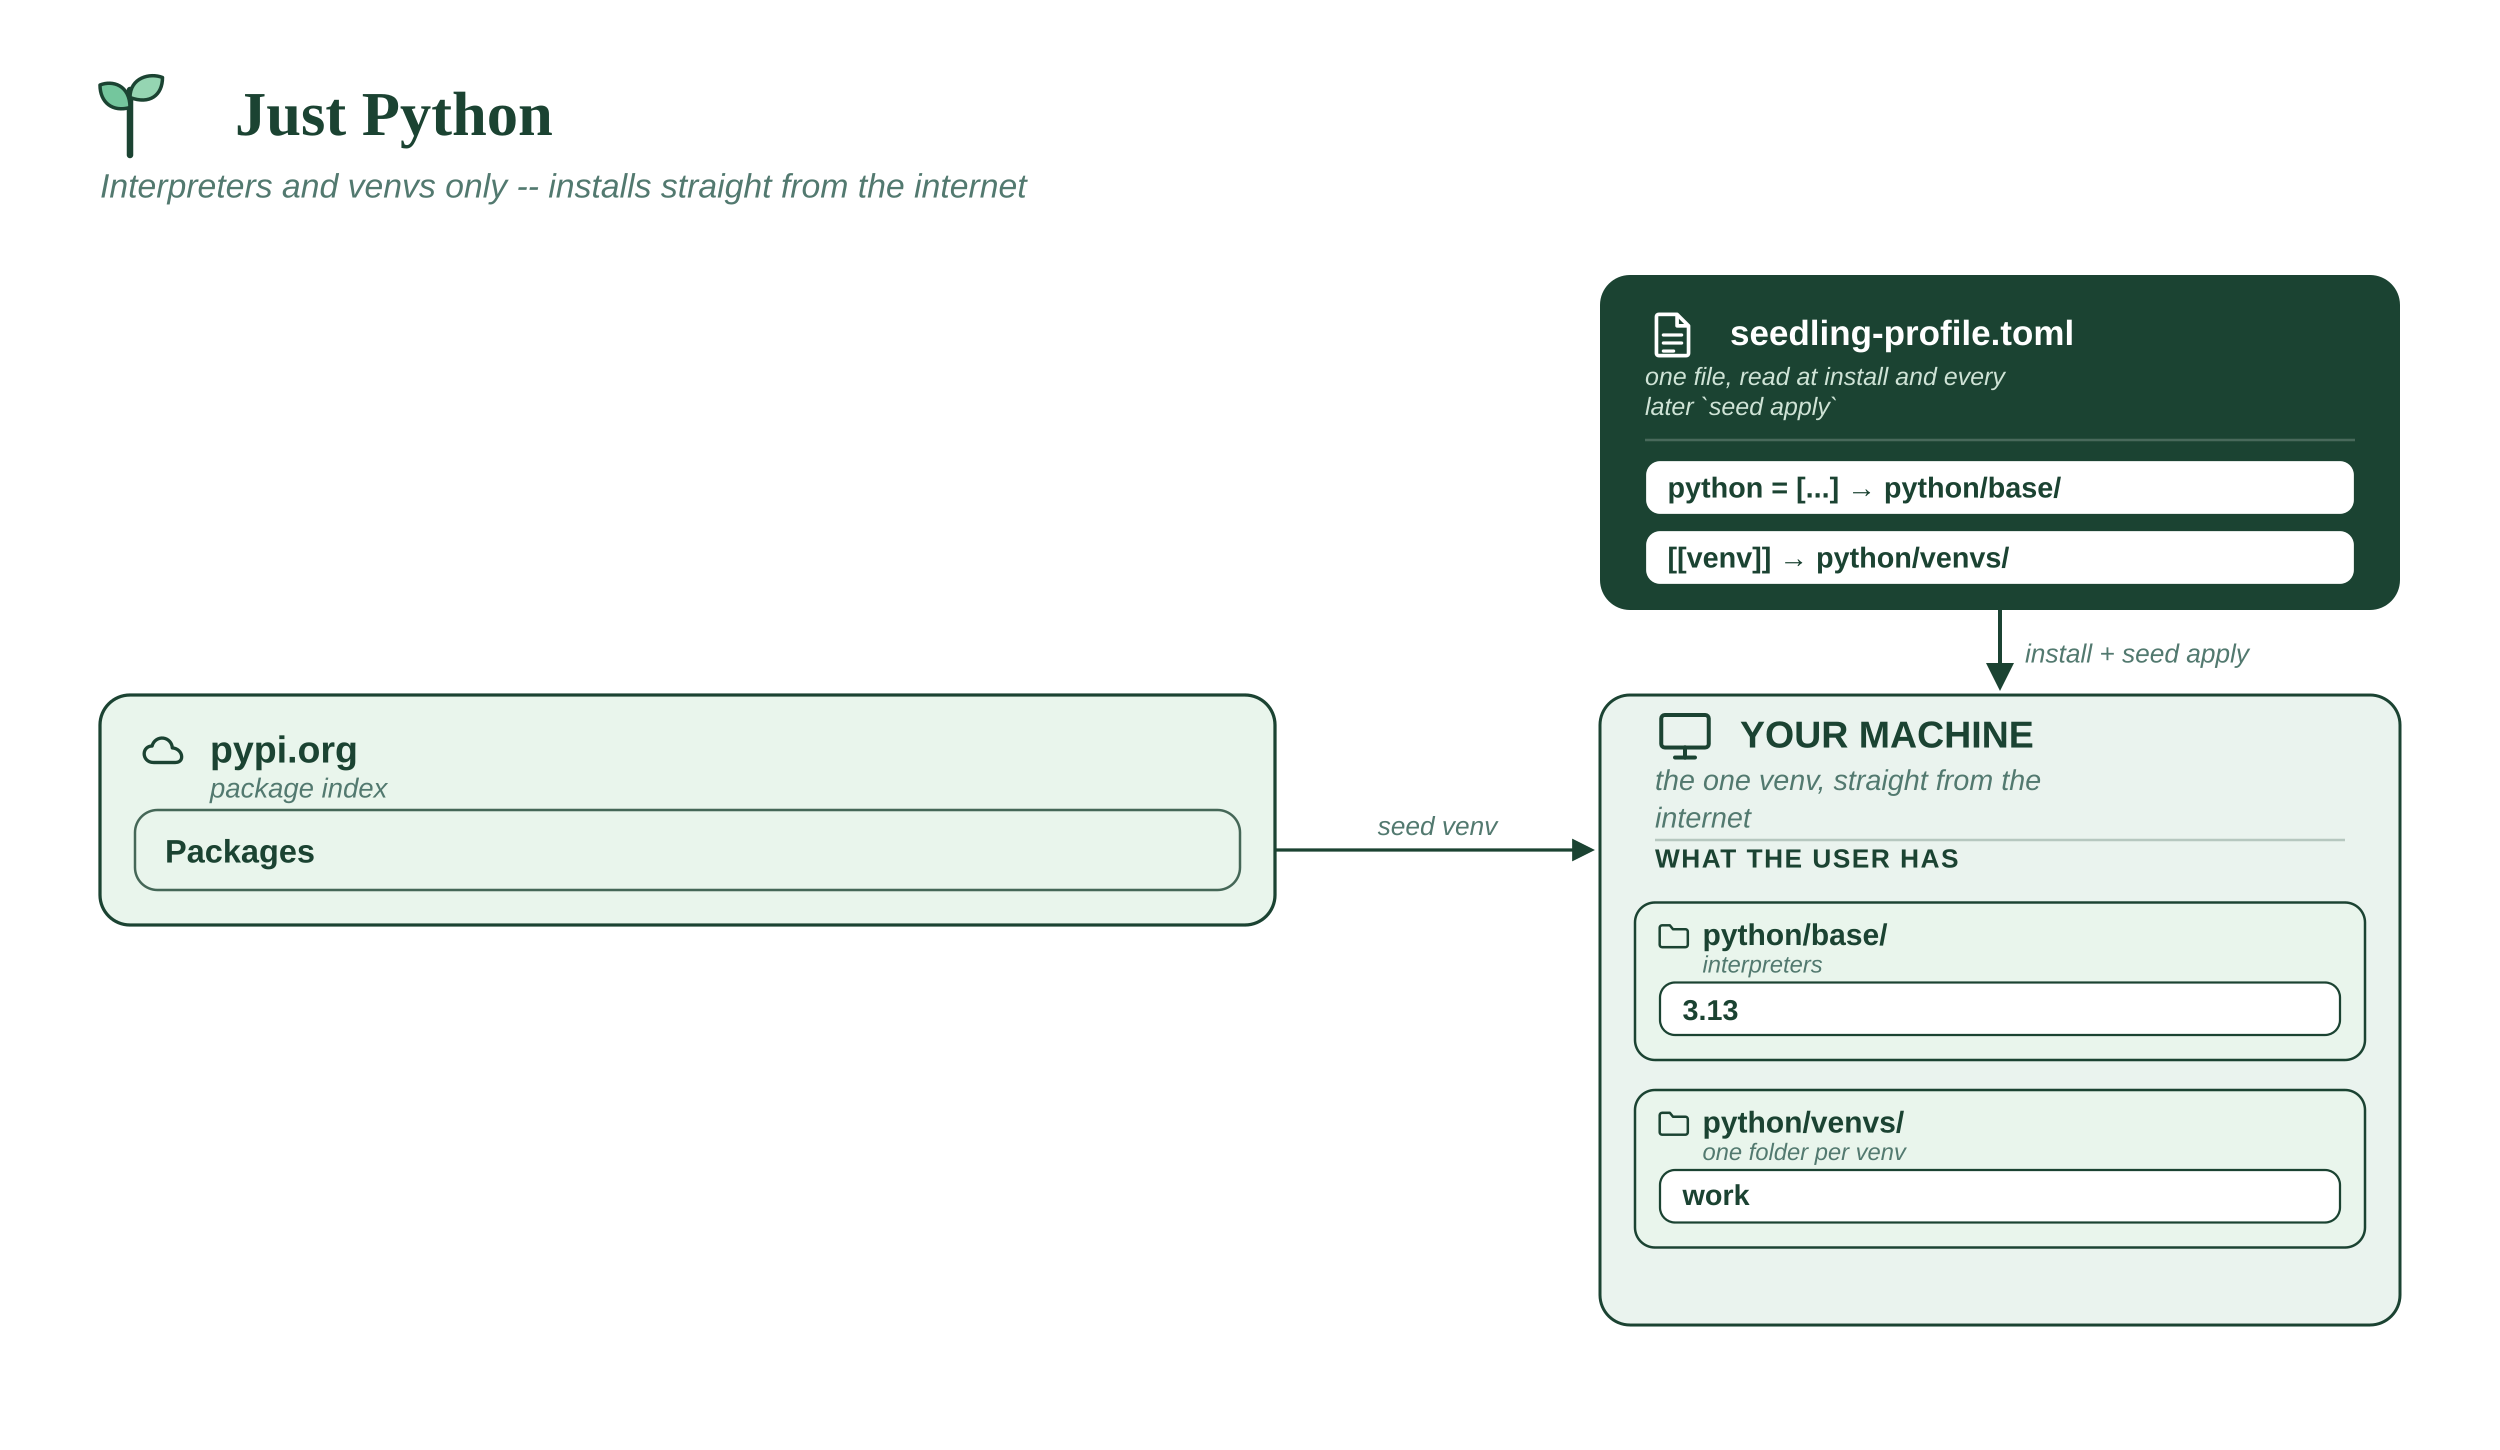
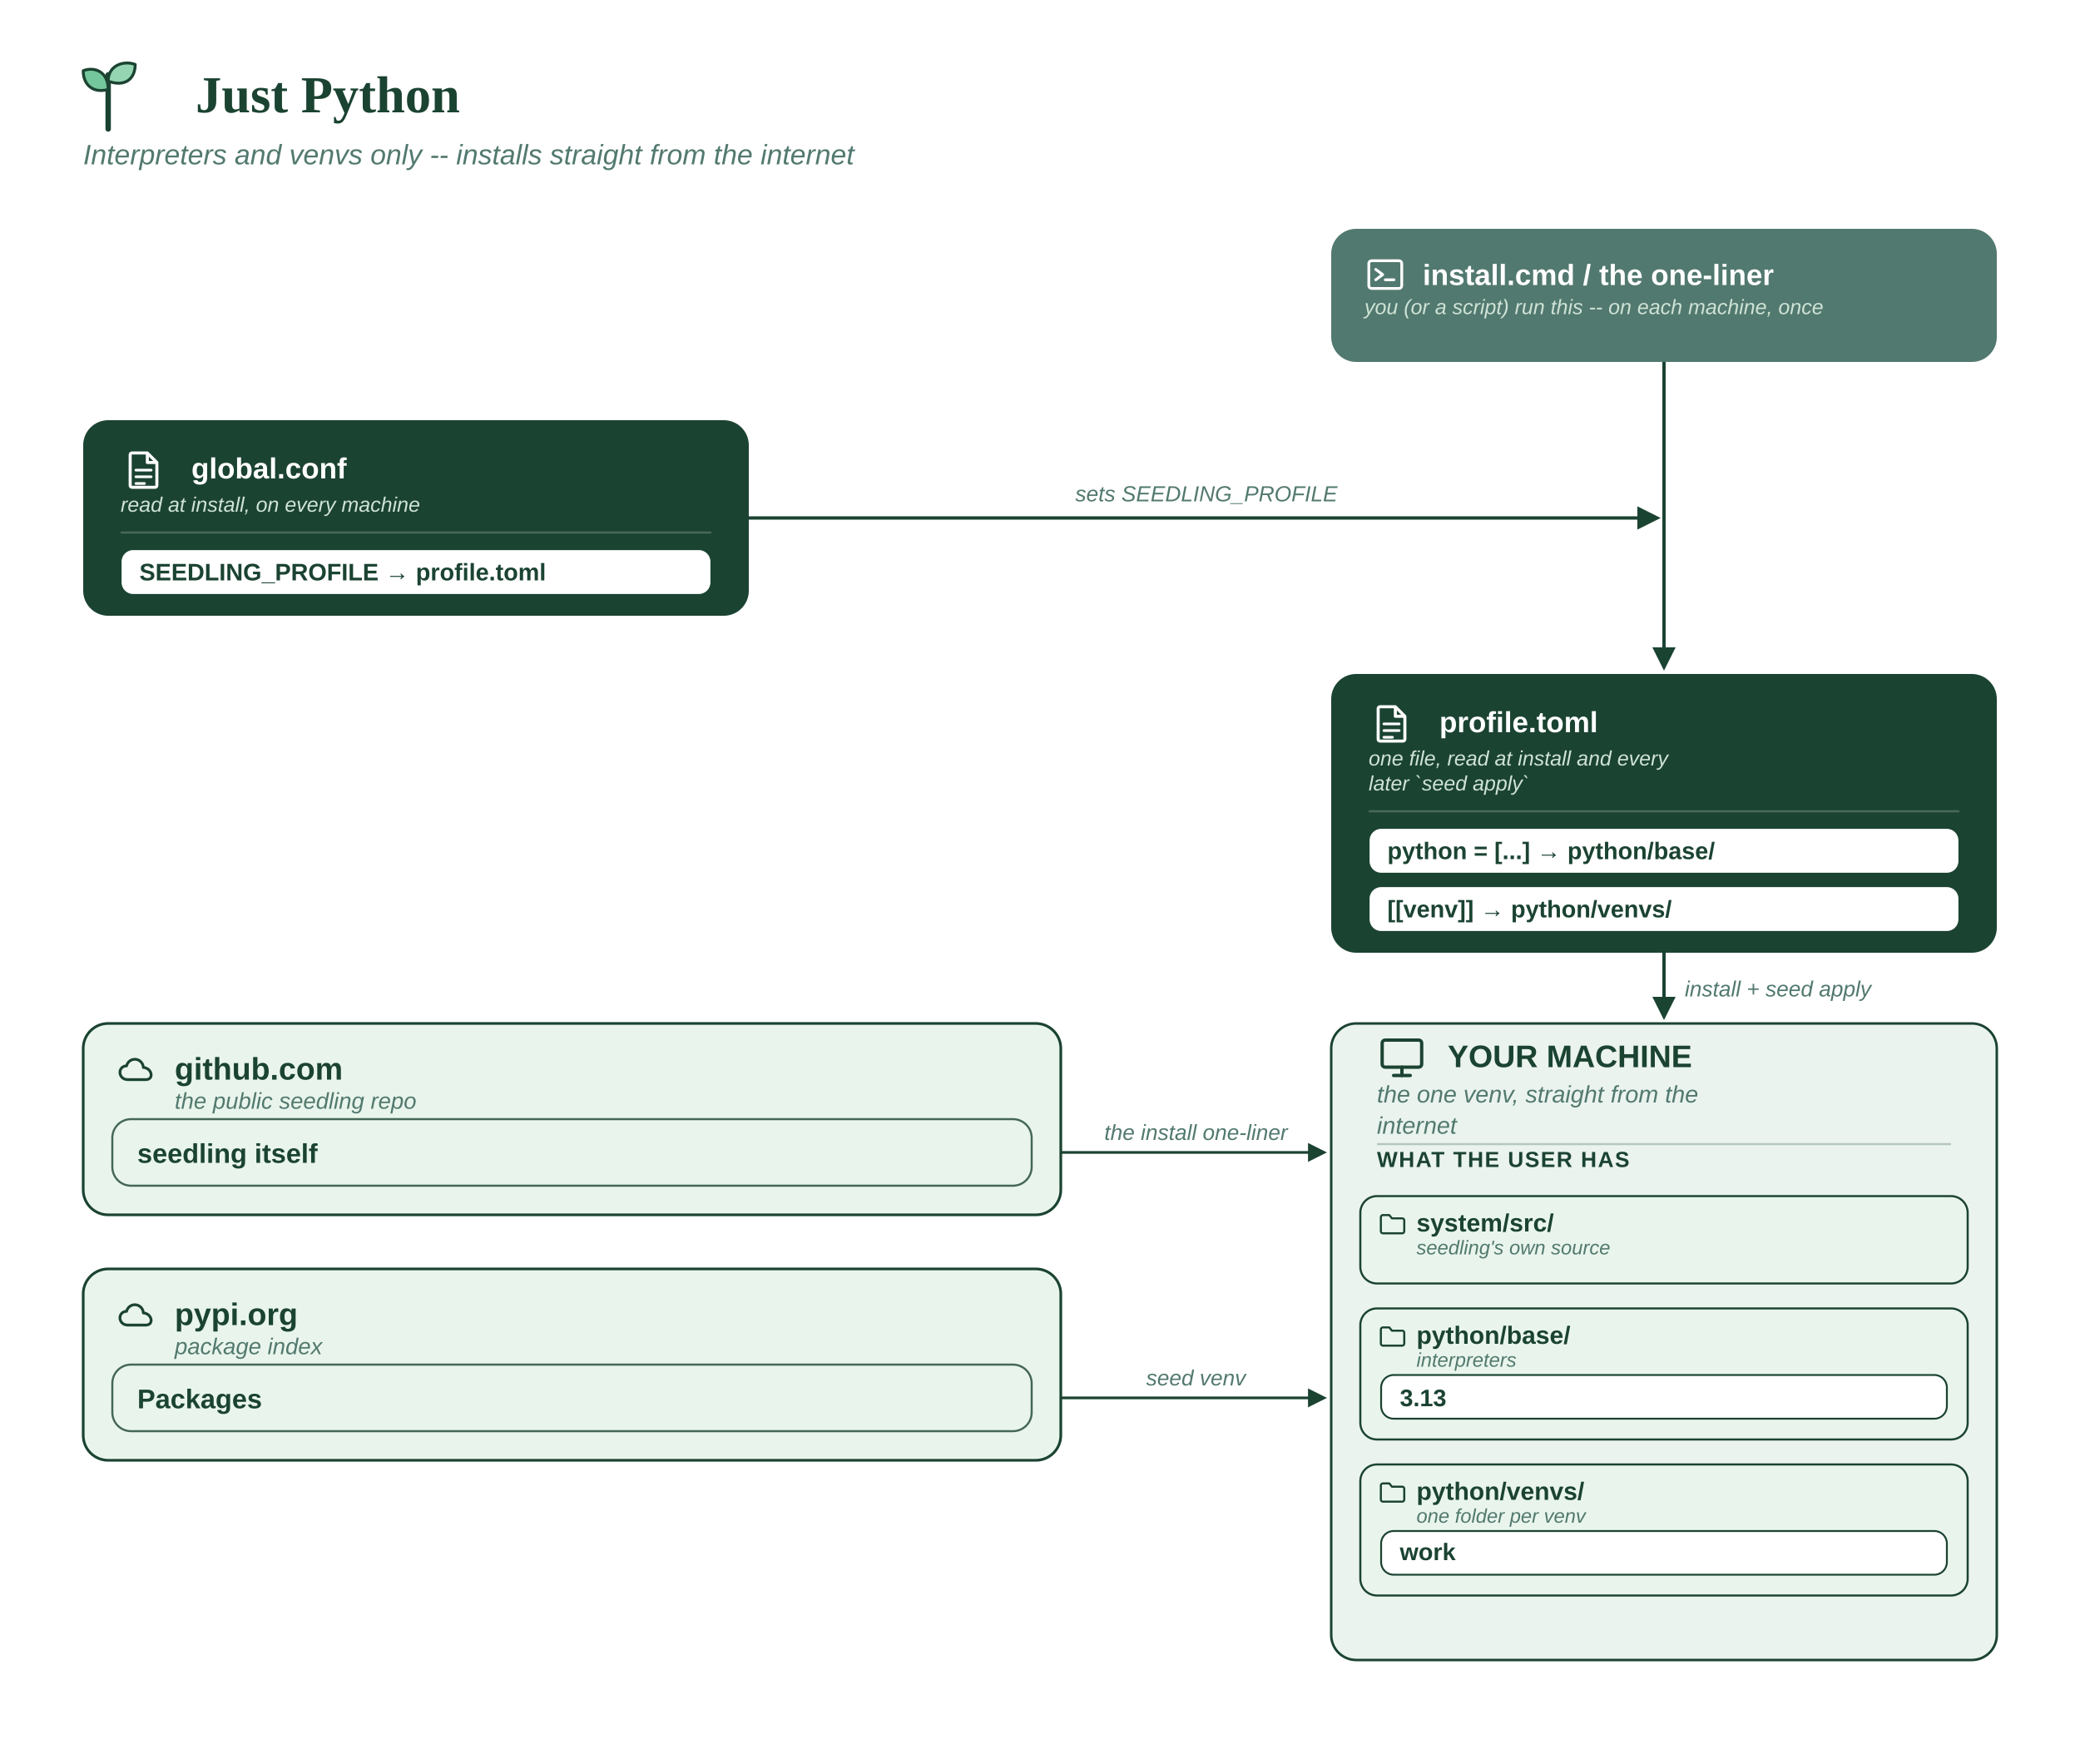
- <svg xmlns="http://www.w3.org/2000/svg" viewBox="0 0 1000 580" font-family="Arial, Helvetica, sans-serif">
+ <svg xmlns="http://www.w3.org/2000/svg" viewBox="0 0 1000 848" font-family="Arial, Helvetica, sans-serif">
  <defs>
    <defs>
      <style>
      .head  { font-family: Georgia, 'Times New Roman', serif; }
      .body  { font-family: Arial, Helvetica, sans-serif; }
      .fg    { fill: #1B4332; }
      .fw    { fill: #FFFFFF; }
      .fmute { fill: #52796F; }
    </style>
      <marker id="arrow" markerWidth="7" markerHeight="7" refX="5.5" refY="3.5" orient="auto">
        <path d="M0,0 L7,3.5 L0,7 Z" fill="#1B4332" />
      </marker>
      <symbol id="ic-cloud" viewBox="0 0 24 24">
        <path d="M6.5 18 C3.5 18 2 15.8 2 13.8 C2 11.6 3.8 10 5.8 10.1 C6.4 7.6 8.7 6 11.2 6.3 C13.6 6.6 15.4 8.6 15.5 11 C17.9 11.1 20 13 20 15.3 C20 17.4 18.2 18 17 18 Z" fill="none" stroke="currentColor" stroke-width="1.6" stroke-linejoin="round" />
      </symbol>
      <symbol id="ic-box" viewBox="0 0 24 24">
        <path d="M3 8 L12 4 L21 8 L12 12 Z" fill="none" stroke="currentColor" stroke-width="1.6" stroke-linejoin="round" />
        <path d="M3 8 V17 L12 21 V12" fill="none" stroke="currentColor" stroke-width="1.6" stroke-linejoin="round" />
        <path d="M21 8 V17 L12 21" fill="none" stroke="currentColor" stroke-width="1.6" stroke-linejoin="round" />
      </symbol>
      <symbol id="ic-server" viewBox="0 0 24 24">
        <rect x="3" y="4" width="18" height="6" rx="1.3" fill="none" stroke="currentColor" stroke-width="1.6" />
        <rect x="3" y="14" width="18" height="6" rx="1.3" fill="none" stroke="currentColor" stroke-width="1.6" />
        <circle cx="7" cy="7" r="1" fill="currentColor" />
        <circle cx="7" cy="17" r="1" fill="currentColor" />
      </symbol>
      <symbol id="ic-monitor" viewBox="0 0 24 24">
        <rect x="2.5" y="4" width="19" height="13" rx="1.4" fill="none" stroke="currentColor" stroke-width="1.6" />
        <line x1="8" y1="21" x2="16" y2="21" stroke="currentColor" stroke-width="1.6" stroke-linecap="round" />
        <line x1="12" y1="17" x2="12" y2="21" stroke="currentColor" stroke-width="1.6" stroke-linecap="round" />
      </symbol>
      <symbol id="ic-folder" viewBox="0 0 24 24">
        <path d="M3 6.5 C3 5.7 3.7 5 4.5 5 H9.5 L11.5 7.5 H19.5 C20.3 7.5 21 8.2 21 9 V17.5 C21 18.3 20.3 19 19.5 19 H4.5 C3.7 19 3 18.3 3 17.5 Z" fill="none" stroke="currentColor" stroke-width="1.6" stroke-linejoin="round" />
      </symbol>
      <symbol id="ic-doc" viewBox="0 0 24 24">
        <path d="M6 3 H14 L19 8 V20 C19 20.6 18.6 21 18 21 H6 C5.4 21 5 20.6 5 20 V4 C5 3.4 5.4 3 6 3 Z" fill="none" stroke="currentColor" stroke-width="1.6" stroke-linejoin="round" />
        <path d="M14 3 V8 H19" fill="none" stroke="currentColor" stroke-width="1.6" stroke-linejoin="round" />
        <line x1="8" y1="12" x2="16" y2="12" stroke="currentColor" stroke-width="1.4" stroke-linecap="round" />
        <line x1="8" y1="15.5" x2="16" y2="15.5" stroke="currentColor" stroke-width="1.4" stroke-linecap="round" />
        <line x1="8" y1="19" x2="12.5" y2="19" stroke="currentColor" stroke-width="1.4" stroke-linecap="round" />
      </symbol>
+       <symbol id="ic-terminal" viewBox="0 0 24 24">
+         <rect x="2.5" y="4" width="19" height="16" rx="1.6" fill="none" stroke="currentColor" stroke-width="1.6" />
+         <path d="M6.5 9 L10.5 12 L6.5 15" fill="none" stroke="currentColor" stroke-width="1.6" stroke-linecap="round" stroke-linejoin="round" />
+         <line x1="12" y1="15" x2="17" y2="15" stroke="currentColor" stroke-width="1.6" stroke-linecap="round" />
+       </symbol>
    </defs>
  </defs>
-   <rect x="0" y="0" width="1000" height="580" fill="#FFFFFF" />
+   <rect x="0" y="0" width="1000" height="848" fill="#FFFFFF" />
  <g transform="translate(40,20)">
    <path d="M12 42 V16" stroke="#1B4332" stroke-width="2.6" stroke-linecap="round" fill="none" />
    <path d="M12 23 C12 14 5 12 0 14 C0 21 5 25 12 23 Z" fill="#74C69D" stroke="#1B4332" stroke-width="1.4" stroke-linejoin="round" />
    <path d="M12 19 C12 11 20 9 25 11 C25 18 20 22 12 19 Z" fill="#95D5B2" stroke="#1B4332" stroke-width="1.4" stroke-linejoin="round" />
  </g>
  <text x="94" y="54" class="head fg" font-size="25" font-weight="700">Just Python</text>
  <text x="40" y="79" class="body fmute" font-size="13.5" font-style="italic">Interpreters and venvs only -- installs straight from the internet</text>
-   <rect x="640" y="110" width="320" height="134" rx="12" fill="#1B4332" />
-   <use href="#ic-doc" x="658" y="123" width="22" height="22" color="#FFFFFF" />
-   <text x="692" y="138" class="body fw" font-size="14.0" font-weight="700">seedling-profile.toml</text>
-   <text x="658" y="154" class="body" fill="#CFE3D6" font-size="10" font-style="italic">one file, read at install and every</text>
-   <text x="658" y="166" class="body" fill="#CFE3D6" font-size="10" font-style="italic">later `seed apply`</text>
-   <line x1="658" y1="176" x2="942" y2="176" stroke="#FFFFFF" stroke-width="1" opacity="0.2" />
-   <rect x="658" y="184" width="284" height="22" rx="6" fill="#FFFFFF" stroke="#1B4332" stroke-width="0.9" />
-   <text x="667" y="199" class="body fg" font-size="11.5" font-weight="600">python = [...]  →  python/base/</text>
-   <rect x="658" y="212" width="284" height="22" rx="6" fill="#FFFFFF" stroke="#1B4332" stroke-width="0.9" />
-   <text x="667" y="227" class="body fg" font-size="11.5" font-weight="600">[[venv]]  →  python/venvs/</text>
-   <line x1="800" y1="244" x2="800" y2="274" stroke="#1B4332" stroke-width="1.6" marker-end="url(#arrow)" />
-   <text x="810" y="265" class="body fmute" font-size="10.5" font-style="italic">install + seed apply</text>
-   <rect x="640" y="278" width="320" height="252" rx="12" fill="#EAF3EE" stroke="#1B4332" stroke-width="1.2" />
-   <use href="#ic-monitor" x="662" y="282" width="24" height="24" color="#1B4332" />
-   <text x="696" y="299" class="body fg" font-size="15" font-weight="700">YOUR MACHINE</text>
-   <text x="662" y="316" class="body fmute" font-size="11.5" font-style="italic">the one venv, straight from the</text>
-   <text x="662" y="331" class="body fmute" font-size="11.5" font-style="italic">internet</text>
-   <line x1="662" y1="336" x2="938" y2="336" stroke="#1B4332" stroke-width="1" opacity="0.25" />
-   <text x="662" y="347" class="body fg" font-size="10.5" font-weight="700" letter-spacing="0.6">WHAT THE USER HAS</text>
-   <rect x="654" y="361" width="292" height="63" rx="8" fill="#E9F5EC" stroke="#1B4332" stroke-width="1" />
-   <use href="#ic-folder" x="662" y="367" width="15" height="15" color="#1B4332" />
-   <text x="681" y="378" class="body fg" font-size="12.0" font-weight="700">python/base/</text>
-   <text x="681" y="389" class="body fmute" font-size="9.5" font-style="italic">interpreters</text>
-   <rect x="664" y="393" width="272" height="21" rx="6" fill="#FFFFFF" stroke="#1B4332" stroke-width="0.9" />
-   <text x="673" y="408" class="body fg" font-size="11.5" font-weight="600">3.13</text>
-   <rect x="654" y="436" width="292" height="63" rx="8" fill="#E9F5EC" stroke="#1B4332" stroke-width="1" />
-   <use href="#ic-folder" x="662" y="442" width="15" height="15" color="#1B4332" />
-   <text x="681" y="453" class="body fg" font-size="12.0" font-weight="700">python/venvs/</text>
-   <text x="681" y="464" class="body fmute" font-size="9.5" font-style="italic">one folder per venv</text>
-   <rect x="664" y="468" width="272" height="21" rx="6" fill="#FFFFFF" stroke="#1B4332" stroke-width="0.9" />
-   <text x="673" y="482" class="body fg" font-size="11.5" font-weight="600">work</text>
-   <rect x="40" y="278" width="470" height="92" rx="12" fill="#E9F5EC" stroke="#1B4332" stroke-width="1.3" />
-   <use href="#ic-cloud" x="56" y="290" width="20" height="20" color="#1B4332" />
-   <text x="84" y="305" class="body fg" font-size="15.0" font-weight="700">pypi.org</text>
-   <text x="84" y="319" class="body fmute" font-size="11.0" font-style="italic">package index</text>
-   <rect x="54" y="324" width="442" height="32" rx="9" fill="#E9F5EC" stroke="#1B4332" stroke-width="1" opacity="0.8" />
-   <text x="66" y="345" class="body fg" font-size="13.0" font-weight="700">Packages</text>
-   <line x1="510" y1="340" x2="636" y2="340" stroke="#1B4332" stroke-width="1.3" marker-end="url(#arrow)" />
-   <text x="575" y="334" text-anchor="middle" class="body fmute" font-size="10.5" font-style="italic">seed venv</text>
+   <rect x="640" y="110" width="320" height="64" rx="12" fill="#52796F" />
+   <use href="#ic-terminal" x="656" y="122" width="20" height="20" color="#FFFFFF" />
+   <text x="684" y="137" class="body fw" font-size="14.0" font-weight="700">install.cmd  /  the one-liner</text>
+   <text x="656" y="151" class="body" fill="#CFE3D6" font-size="10" font-style="italic">you (or a script) run this -- on each machine, once</text>
+   <line x1="800" y1="174" x2="800" y2="320" stroke="#1B4332" stroke-width="1.6" marker-end="url(#arrow)" />
+   <rect x="40" y="202" width="320" height="94" rx="12" fill="#1B4332" />
+   <use href="#ic-doc" x="58" y="215" width="22" height="22" color="#FFFFFF" />
+   <text x="92" y="230" class="body fw" font-size="14" font-weight="700">global.conf</text>
+   <text x="58" y="246" class="body" fill="#CFE3D6" font-size="10" font-style="italic">read at install, on every machine</text>
+   <line x1="58" y1="256" x2="342" y2="256" stroke="#FFFFFF" stroke-width="1" opacity="0.2" />
+   <rect x="58" y="264" width="284" height="22" rx="6" fill="#FFFFFF" stroke="#1B4332" stroke-width="0.9" />
+   <text x="67" y="279" class="body fg" font-size="11.5" font-weight="600">SEEDLING_PROFILE  →  profile.toml</text>
+   <line x1="360" y1="249" x2="796" y2="249" stroke="#1B4332" stroke-width="1.6" marker-end="url(#arrow)" />
+   <text x="580" y="241" text-anchor="middle" class="body fmute" font-size="10.5" font-style="italic">sets SEEDLING_PROFILE</text>
+   <rect x="640" y="324" width="320" height="134" rx="12" fill="#1B4332" />
+   <use href="#ic-doc" x="658" y="337" width="22" height="22" color="#FFFFFF" />
+   <text x="692" y="352" class="body fw" font-size="14.0" font-weight="700">profile.toml</text>
+   <text x="658" y="368" class="body" fill="#CFE3D6" font-size="10" font-style="italic">one file, read at install and every</text>
+   <text x="658" y="380" class="body" fill="#CFE3D6" font-size="10" font-style="italic">later `seed apply`</text>
+   <line x1="658" y1="390" x2="942" y2="390" stroke="#FFFFFF" stroke-width="1" opacity="0.2" />
+   <rect x="658" y="398" width="284" height="22" rx="6" fill="#FFFFFF" stroke="#1B4332" stroke-width="0.9" />
+   <text x="667" y="413" class="body fg" font-size="11.5" font-weight="600">python = [...]  →  python/base/</text>
+   <rect x="658" y="426" width="284" height="22" rx="6" fill="#FFFFFF" stroke="#1B4332" stroke-width="0.9" />
+   <text x="667" y="441" class="body fg" font-size="11.5" font-weight="600">[[venv]]  →  python/venvs/</text>
+   <line x1="800" y1="458" x2="800" y2="488" stroke="#1B4332" stroke-width="1.6" marker-end="url(#arrow)" />
+   <text x="810" y="479" class="body fmute" font-size="10.5" font-style="italic">install + seed apply</text>
+   <rect x="640" y="492" width="320" height="306" rx="12" fill="#EAF3EE" stroke="#1B4332" stroke-width="1.2" />
+   <use href="#ic-monitor" x="662" y="496" width="24" height="24" color="#1B4332" />
+   <text x="696" y="513" class="body fg" font-size="15" font-weight="700">YOUR MACHINE</text>
+   <text x="662" y="530" class="body fmute" font-size="11.5" font-style="italic">the one venv, straight from the</text>
+   <text x="662" y="545" class="body fmute" font-size="11.5" font-style="italic">internet</text>
+   <line x1="662" y1="550" x2="938" y2="550" stroke="#1B4332" stroke-width="1" opacity="0.25" />
+   <text x="662" y="561" class="body fg" font-size="10.5" font-weight="700" letter-spacing="0.6">WHAT THE USER HAS</text>
+   <rect x="654" y="575" width="292" height="42" rx="8" fill="#E9F5EC" stroke="#1B4332" stroke-width="1" />
+   <use href="#ic-folder" x="662" y="581" width="15" height="15" color="#1B4332" />
+   <text x="681" y="592" class="body fg" font-size="12.0" font-weight="700">system/src/</text>
+   <text x="681" y="603" class="body fmute" font-size="9.5" font-style="italic">seedling's own source</text>
+   <rect x="654" y="629" width="292" height="63" rx="8" fill="#E9F5EC" stroke="#1B4332" stroke-width="1" />
+   <use href="#ic-folder" x="662" y="635" width="15" height="15" color="#1B4332" />
+   <text x="681" y="646" class="body fg" font-size="12.0" font-weight="700">python/base/</text>
+   <text x="681" y="657" class="body fmute" font-size="9.5" font-style="italic">interpreters</text>
+   <rect x="664" y="661" width="272" height="21" rx="6" fill="#FFFFFF" stroke="#1B4332" stroke-width="0.9" />
+   <text x="673" y="676" class="body fg" font-size="11.5" font-weight="600">3.13</text>
+   <rect x="654" y="704" width="292" height="63" rx="8" fill="#E9F5EC" stroke="#1B4332" stroke-width="1" />
+   <use href="#ic-folder" x="662" y="710" width="15" height="15" color="#1B4332" />
+   <text x="681" y="721" class="body fg" font-size="12.0" font-weight="700">python/venvs/</text>
+   <text x="681" y="732" class="body fmute" font-size="9.5" font-style="italic">one folder per venv</text>
+   <rect x="664" y="736" width="272" height="21" rx="6" fill="#FFFFFF" stroke="#1B4332" stroke-width="0.9" />
+   <text x="673" y="750" class="body fg" font-size="11.5" font-weight="600">work</text>
+   <rect x="40" y="492" width="470" height="92" rx="12" fill="#E9F5EC" stroke="#1B4332" stroke-width="1.3" />
+   <use href="#ic-cloud" x="56" y="504" width="20" height="20" color="#1B4332" />
+   <text x="84" y="519" class="body fg" font-size="15.0" font-weight="700">github.com</text>
+   <text x="84" y="533" class="body fmute" font-size="11.0" font-style="italic">the public seedling repo</text>
+   <rect x="54" y="538" width="442" height="32" rx="9" fill="#E9F5EC" stroke="#1B4332" stroke-width="1" opacity="0.8" />
+   <text x="66" y="559" class="body fg" font-size="13.0" font-weight="700">seedling itself</text>
+   <line x1="510" y1="554" x2="636" y2="554" stroke="#1B4332" stroke-width="1.3" marker-end="url(#arrow)" />
+   <text x="575" y="548" text-anchor="middle" class="body fmute" font-size="10.5" font-style="italic">the install one-liner</text>
+   <rect x="40" y="610" width="470" height="92" rx="12" fill="#E9F5EC" stroke="#1B4332" stroke-width="1.3" />
+   <use href="#ic-cloud" x="56" y="622" width="20" height="20" color="#1B4332" />
+   <text x="84" y="637" class="body fg" font-size="15.0" font-weight="700">pypi.org</text>
+   <text x="84" y="651" class="body fmute" font-size="11.0" font-style="italic">package index</text>
+   <rect x="54" y="656" width="442" height="32" rx="9" fill="#E9F5EC" stroke="#1B4332" stroke-width="1" opacity="0.8" />
+   <text x="66" y="677" class="body fg" font-size="13.0" font-weight="700">Packages</text>
+   <line x1="510" y1="672" x2="636" y2="672" stroke="#1B4332" stroke-width="1.3" marker-end="url(#arrow)" />
+   <text x="575" y="666" text-anchor="middle" class="body fmute" font-size="10.5" font-style="italic">seed venv</text>
</svg>
